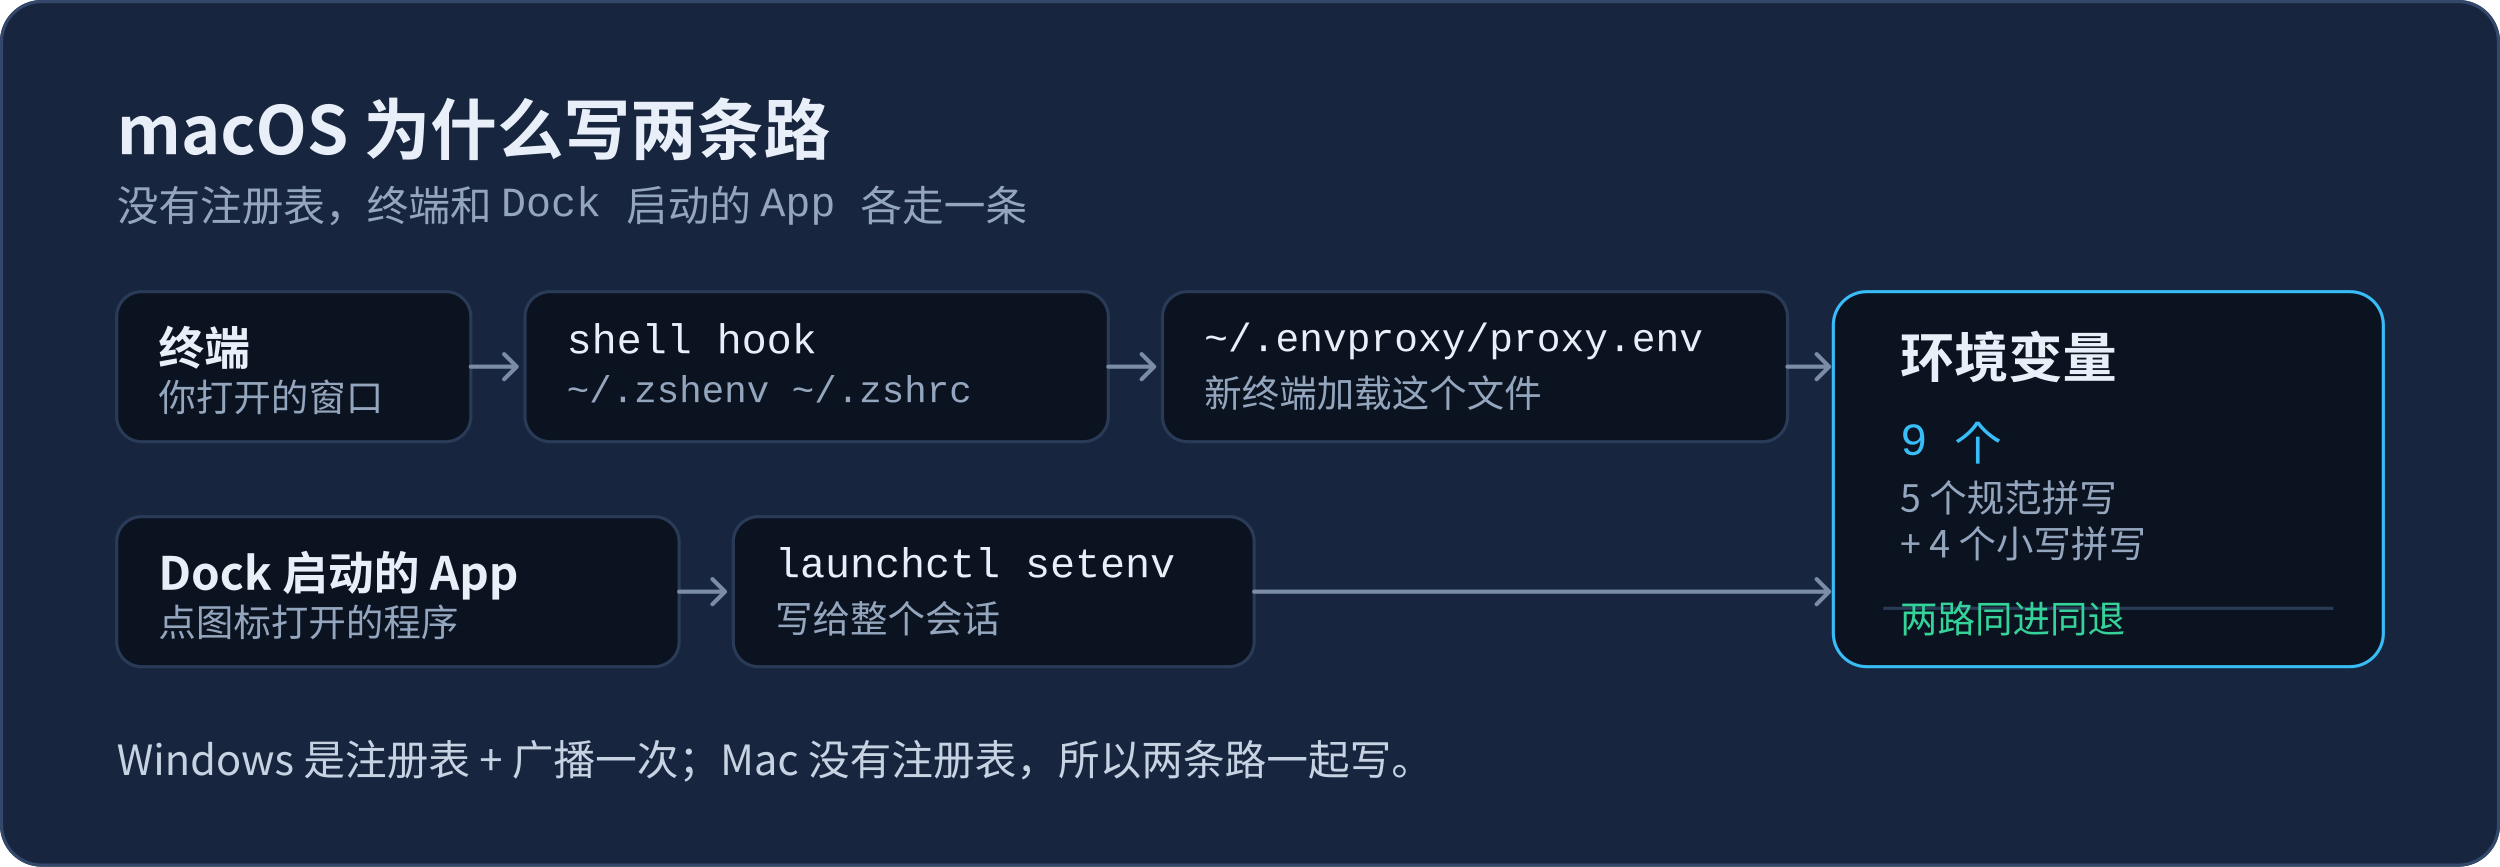
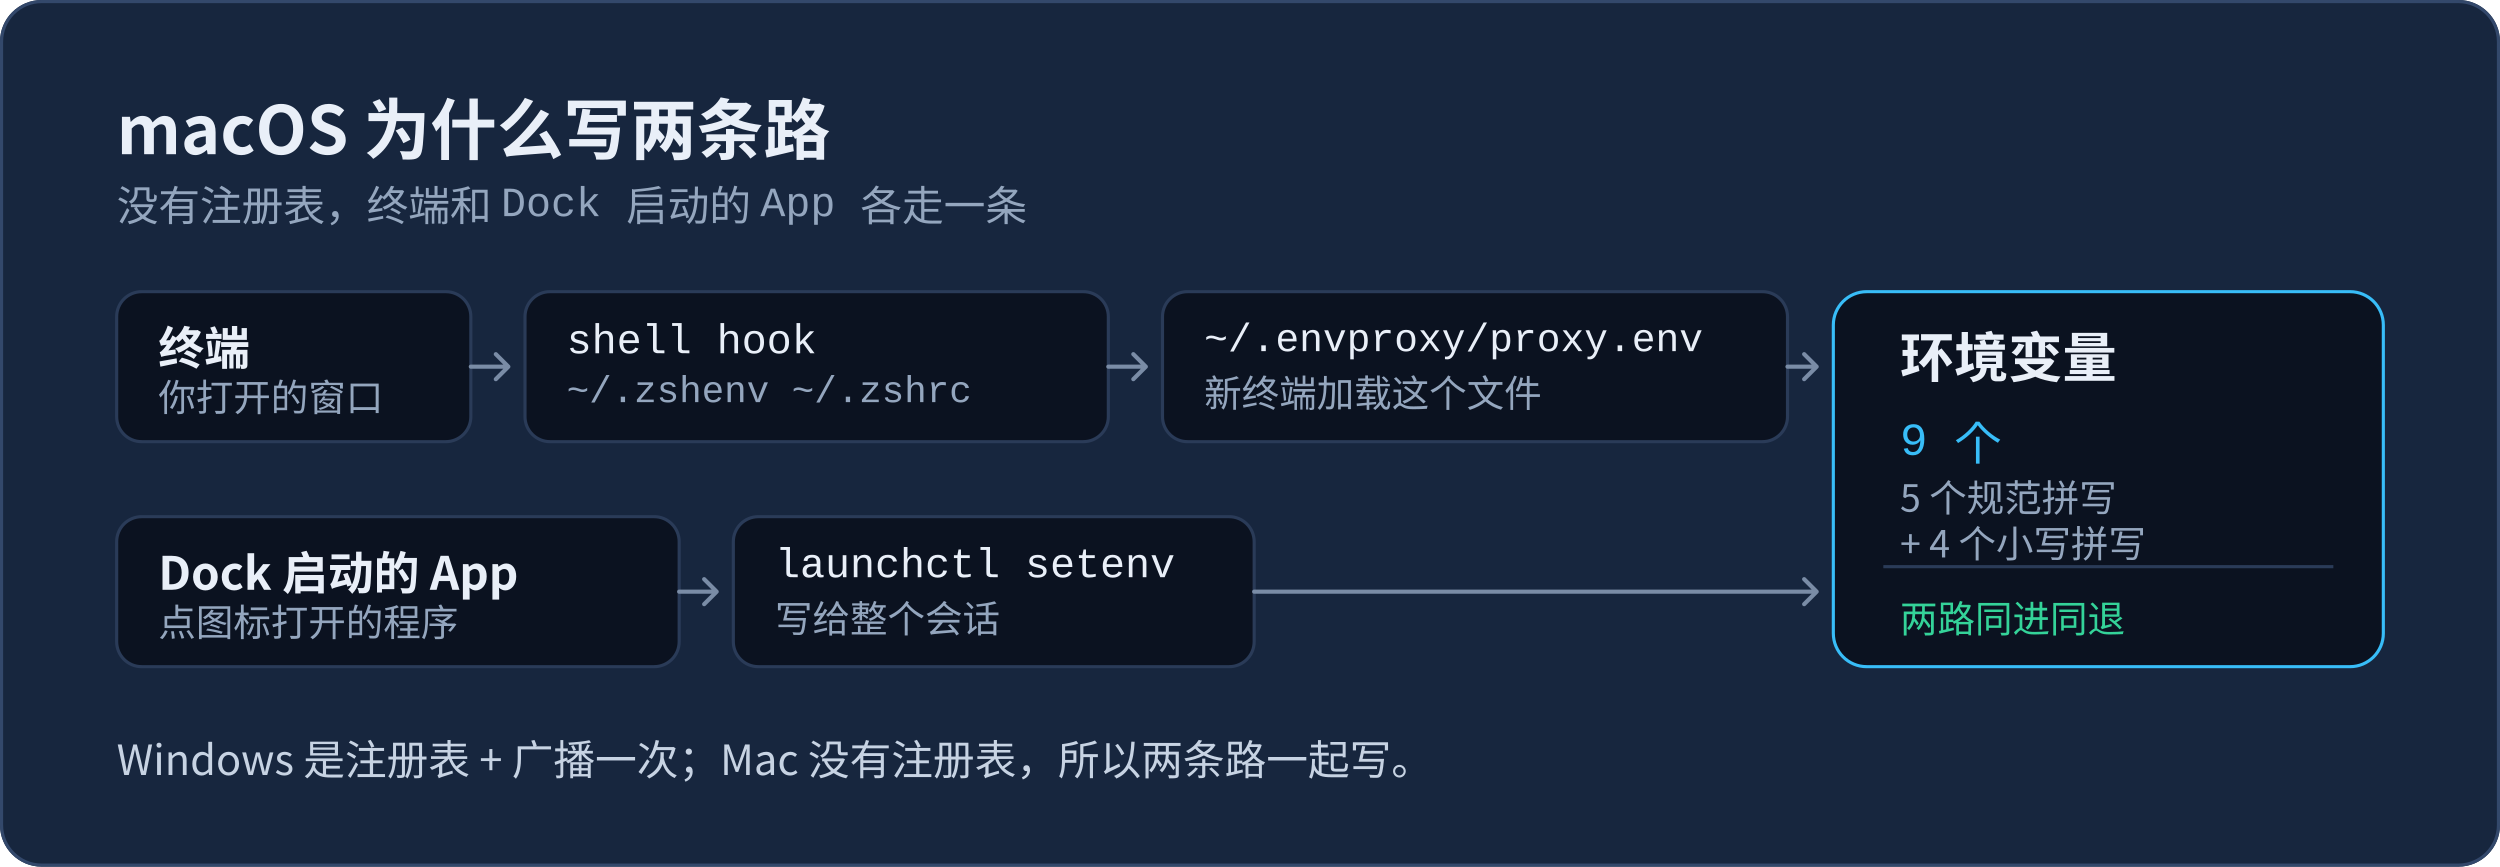
<svg xmlns="http://www.w3.org/2000/svg" width="1200" height="416" viewBox="0 0 1200 416" role="img" aria-labelledby="macTitle macDesc" font-family="-apple-system, BlinkMacSystemFont, 'Segoe UI', 'PingFang SC', 'Microsoft YaHei', 'Noto Sans CJK SC', sans-serif">
  <rect width="1200" height="416" rx="20" fill="#17263E" />
  <rect x="0.75" y="0.75" width="1198.5" height="414.5" rx="19.25" fill="none" stroke="#33486B" stroke-width="1.5" />
  <g id="heading">
    <text x="56" y="74" font-size="32" font-weight="700" fill="#E9EFF8">macOS 为什么写两条路</text>
    <text x="56" y="106" font-family="ui-monospace, SFMono-Regular, Menlo, Consolas, 'Liberation Mono', monospace" font-size="20" fill="#94A6BE">没有注册表，终端和 Dock 启动的 App 各走一条</text>
  </g>
  <g id="terminal-path">
    <rect x="56" y="140" width="170" height="72" rx="12" fill="#0B1220" stroke="#2A3B58" stroke-width="1.5" />
    <text x="76" y="165.5" dominant-baseline="central" font-size="22" font-weight="700" fill="#E9EFF8">终端</text>
    <text x="76" y="189.5" dominant-baseline="central" font-size="18" fill="#94A6BE">你打开的窗口</text>
    <rect x="252" y="140" width="280" height="72" rx="12" fill="#0B1220" stroke="#2A3B58" stroke-width="1.5" />
    <text x="272" y="164.25" dominant-baseline="central" font-family="ui-monospace, SFMono-Regular, Menlo, Consolas, 'Liberation Mono', monospace" font-size="20" fill="#E9EFF8">shell hook</text>
    <text x="272" y="188.25" dominant-baseline="central" font-family="ui-monospace, SFMono-Regular, Menlo, Consolas, 'Liberation Mono', monospace" font-size="18" fill="#94A6BE">~/.zshenv  ~/.zshrc</text>
    <rect x="558" y="140" width="300" height="72" rx="12" fill="#0B1220" stroke="#2A3B58" stroke-width="1.5" />
    <text x="578" y="163.5" dominant-baseline="central" font-family="ui-monospace, SFMono-Regular, Menlo, Consolas, 'Liberation Mono', monospace" font-size="19" fill="#E9EFF8">~/.envproxy/proxy.env</text>
    <text x="578" y="187.5" dominant-baseline="central" font-size="18" fill="#94A6BE">新终端加载这个文件</text>
  </g>
  <g id="dock-path">
    <rect x="56" y="248" width="270" height="72" rx="12" fill="#0B1220" stroke="#2A3B58" stroke-width="1.5" />
    <text x="76" y="273.5" dominant-baseline="central" font-size="22" font-weight="700" fill="#E9EFF8">Dock 启动的 App</text>
    <text x="76" y="297.5" dominant-baseline="central" font-size="18" fill="#94A6BE">点图标打开的程序</text>
    <rect x="352" y="248" width="250" height="72" rx="12" fill="#0B1220" stroke="#2A3B58" stroke-width="1.5" />
    <text x="372" y="271.75" dominant-baseline="central" font-family="ui-monospace, SFMono-Regular, Menlo, Consolas, 'Liberation Mono', monospace" font-size="20" fill="#E9EFF8">launchctl setenv</text>
    <text x="372" y="295.75" dominant-baseline="central" font-size="18" fill="#94A6BE">写给整个会话</text>
  </g>
  <g id="arrows" fill="none" stroke="#7A8CA6" stroke-width="2" stroke-linecap="round" stroke-linejoin="round">
-     <path d="M226 176H248M242 170L248 176L242 182" />
-     <path d="M532 176H554M548 170L554 176L548 182" />
-     <path d="M858 176H878M872 170L878 176L872 182" />
-     <path d="M326 284H348M342 278L348 284L342 290" />
-     <path d="M602 284H878M872 278L878 284L872 290" />
+     <path d="M226 176H244M238 170L244 176L238 182" />
+     <path d="M532 176H550M544 170L550 176L544 182" />
+     <path d="M858 176H872M866 170L872 176L866 182" />
+     <path d="M326 284H344M338 278L344 284L338 290" />
+     <path d="M602 284H872M866 278L872 284L866 290" />
  </g>
  <g id="variables">
    <rect x="880" y="140" width="264" height="180" rx="16" fill="#0B1220" stroke="#38BDF8" stroke-width="1.5" />
    <text x="912" y="169.75" dominant-baseline="central" font-size="26" font-weight="700" fill="#E9EFF8">环境变量</text>
    <text x="912" y="207.75" dominant-baseline="central" font-family="ui-monospace, SFMono-Regular, Menlo, Consolas, 'Liberation Mono', monospace" font-size="22" fill="#38BDF8">9 个</text>
    <text x="912" y="237.75" dominant-baseline="central" font-size="18" fill="#94A6BE">5 个规范拼写</text>
    <text x="912" y="259.75" dominant-baseline="central" font-size="18" fill="#94A6BE">+ 4 个小写拼写</text>
-     <path d="M904 292H1120" fill="none" stroke="#2A3B58" stroke-width="1.5" />
+     <path d="M904 272H1120" fill="none" stroke="#2A3B58" stroke-width="1.5" />
    <text x="912" y="295.75" dominant-baseline="central" font-size="18" fill="#34D399">两路同进同退</text>
  </g>
  <text x="56" y="372" font-size="20" fill="#C7D3E3">Windows 是注册表 + 广播一次；Mac 没有注册表，所以两条路一起写。</text>
</svg>
